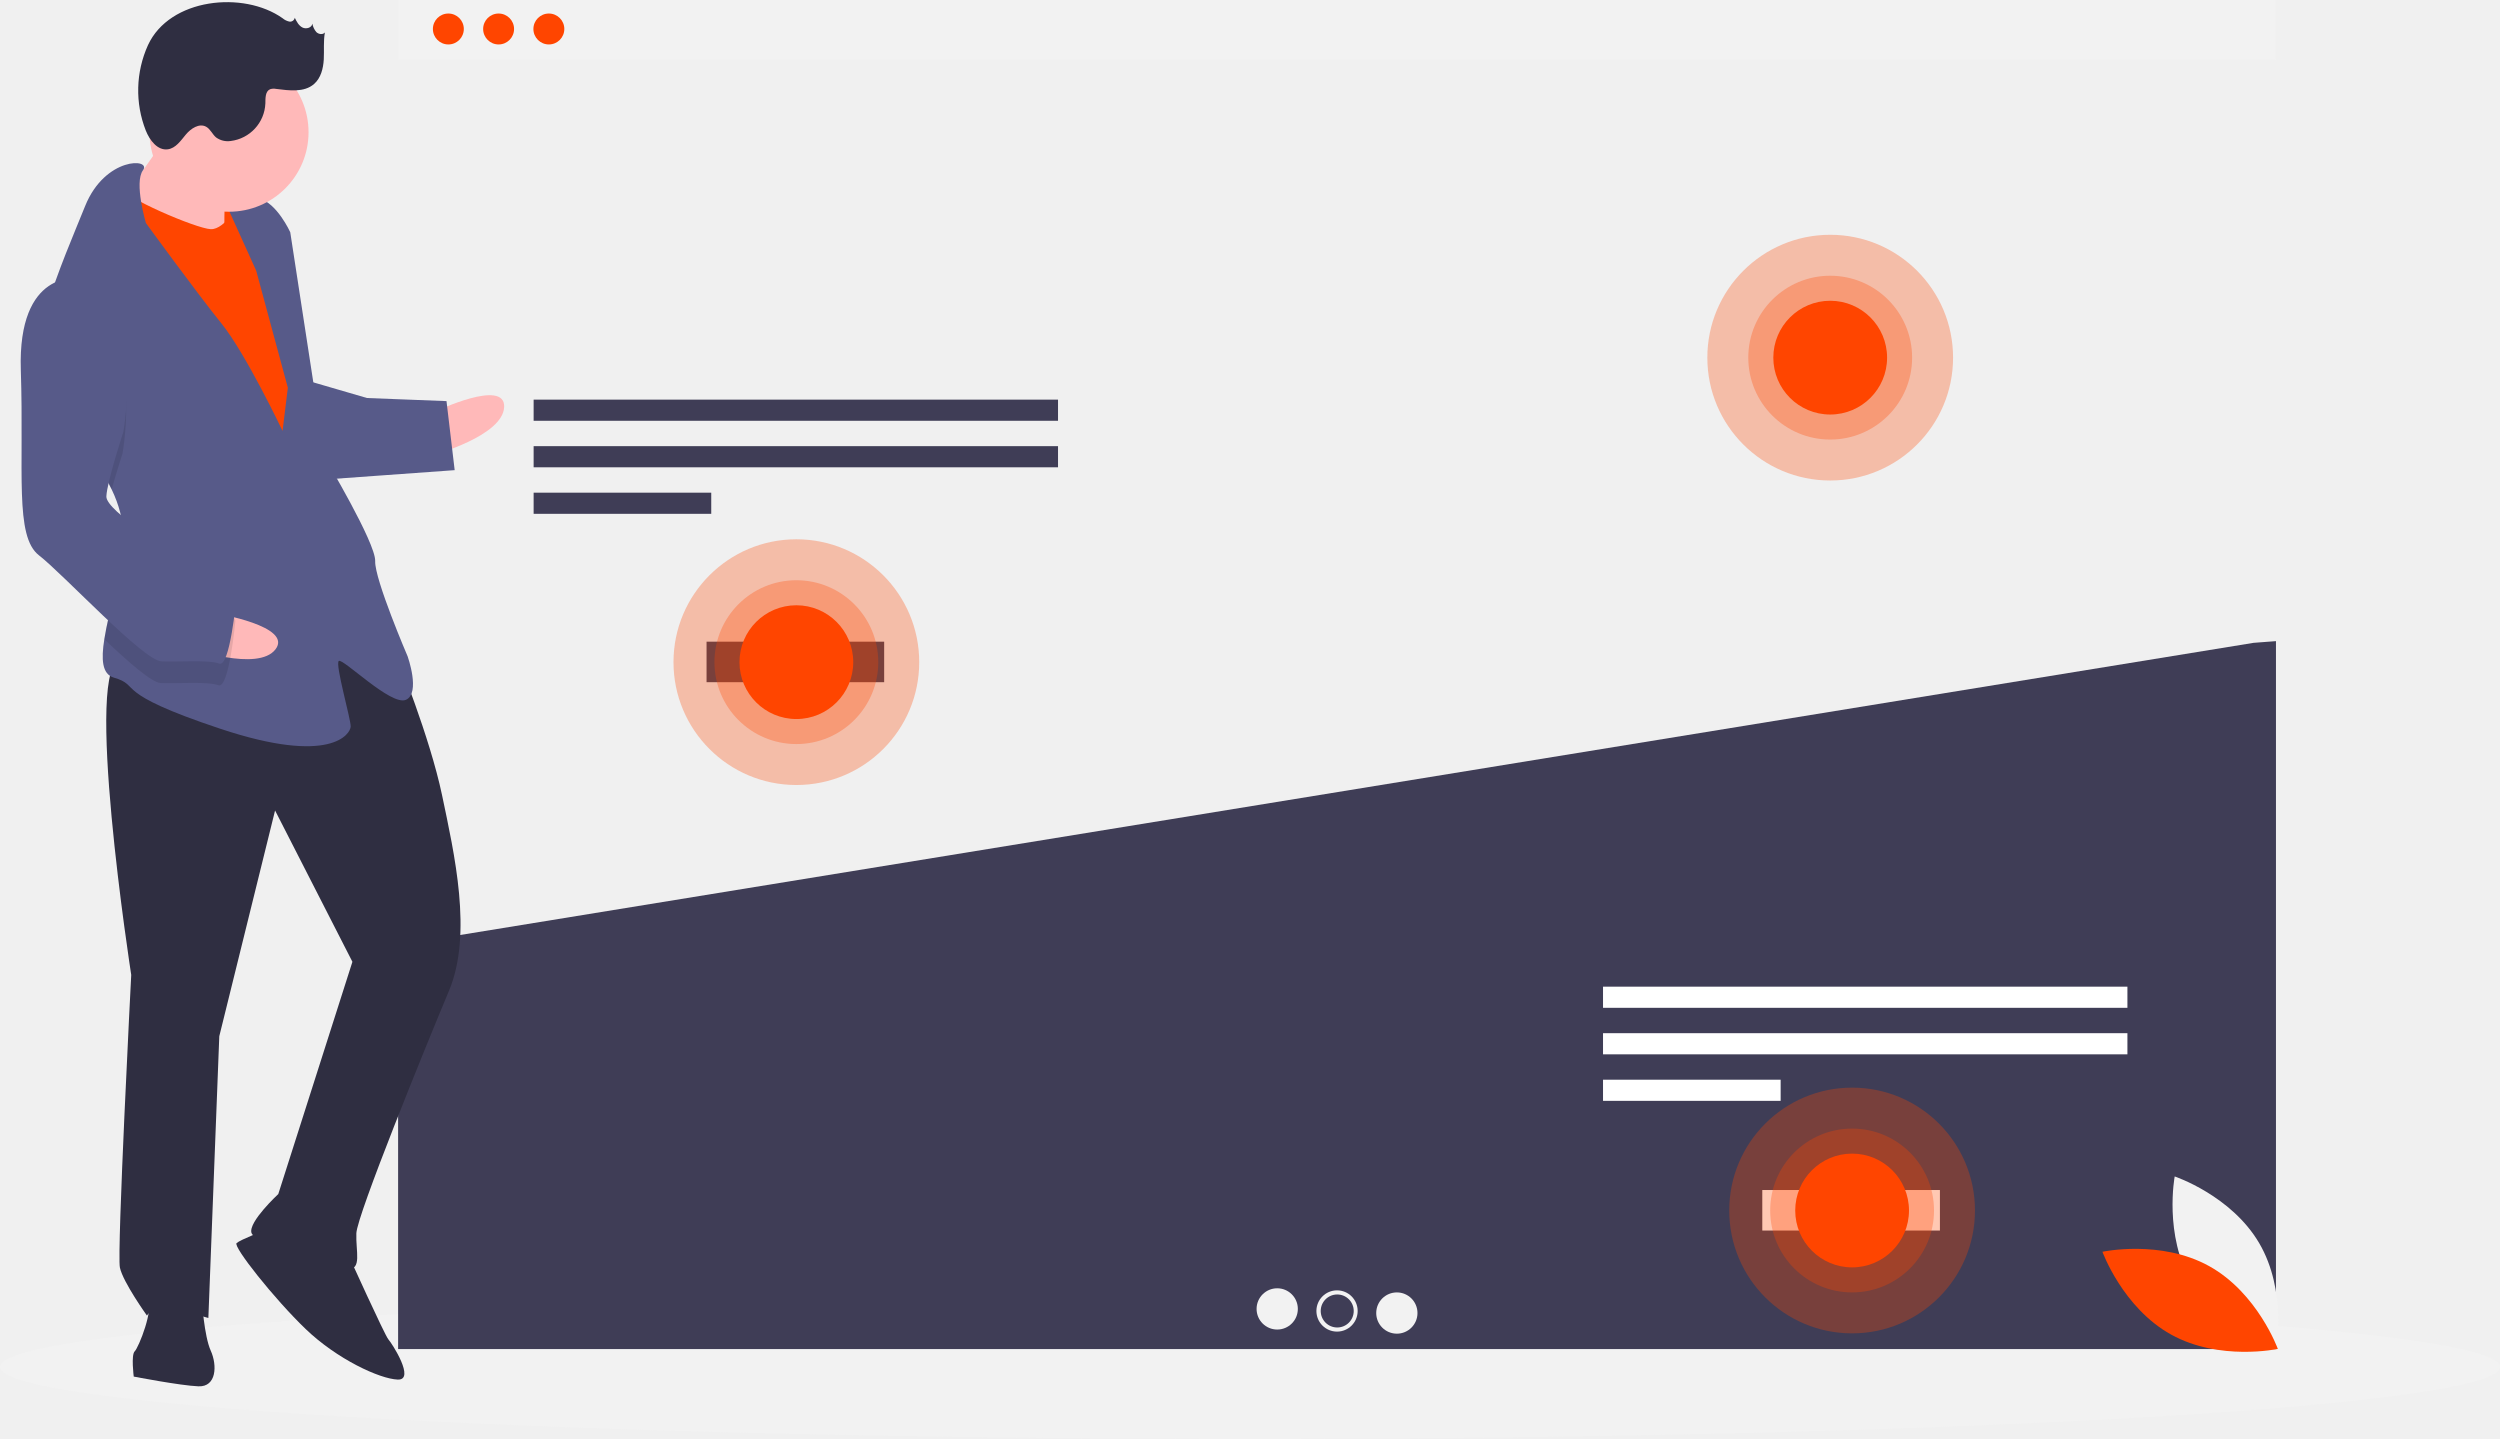
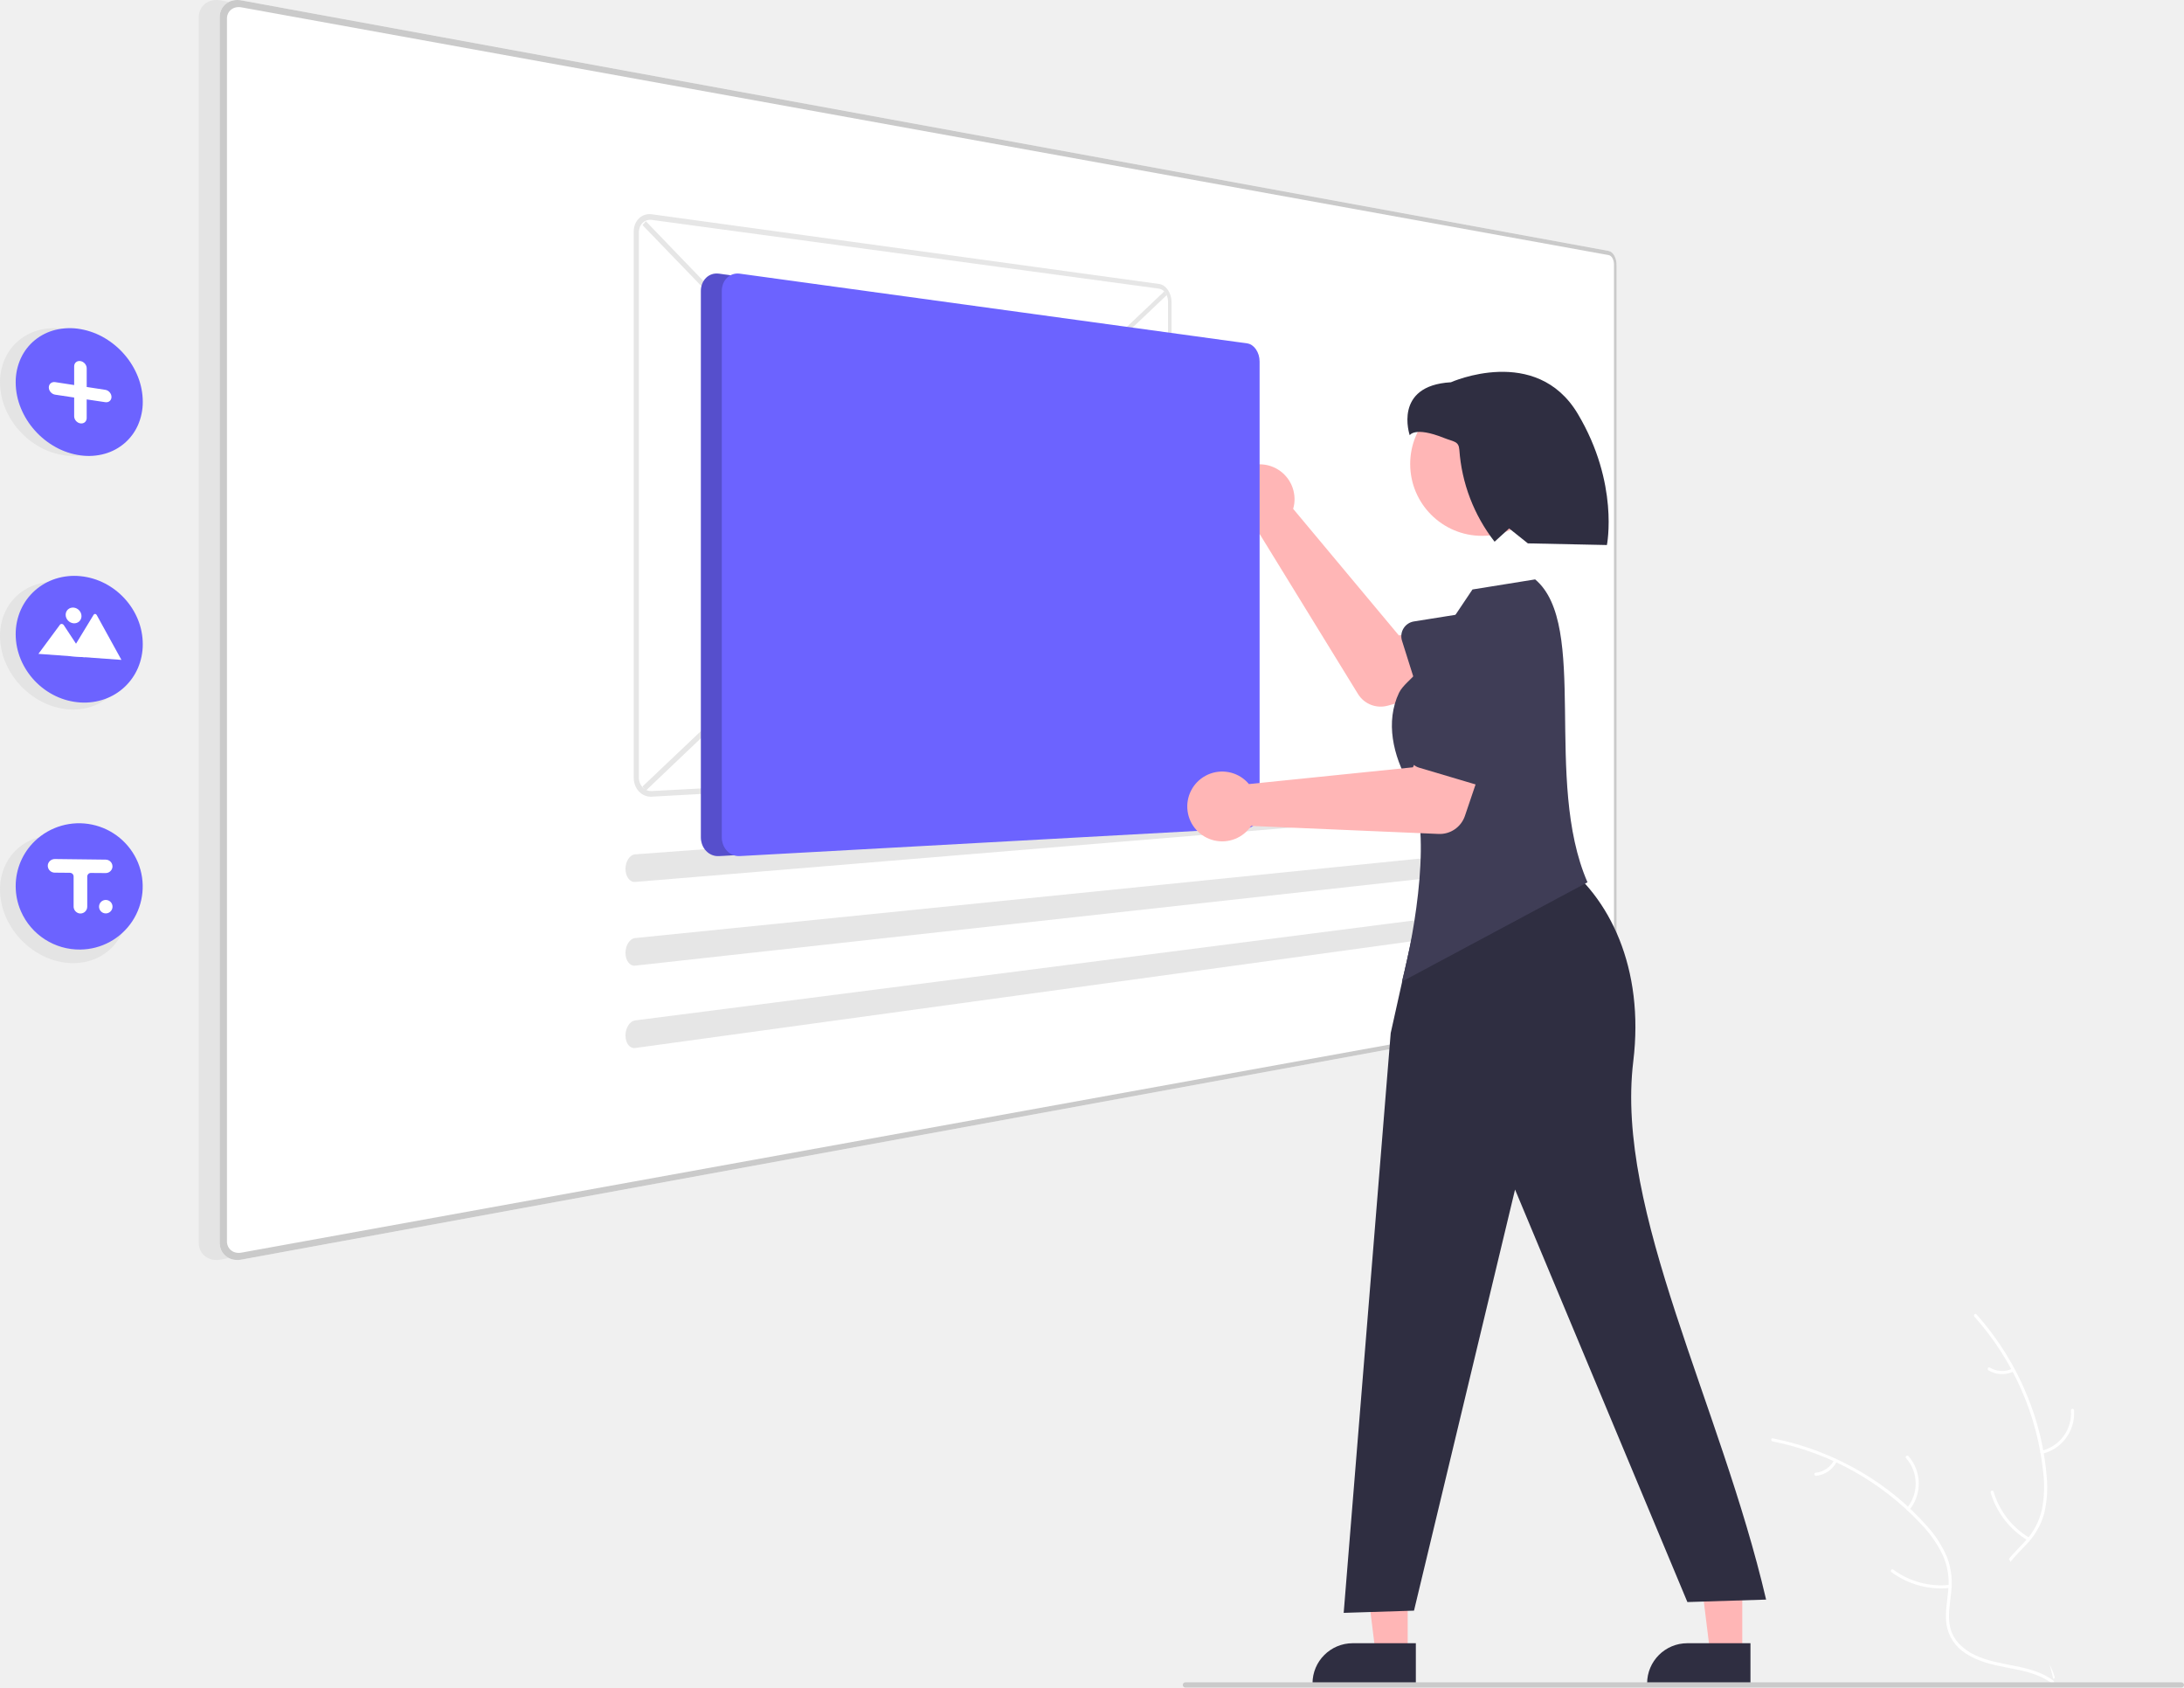
- <svg xmlns="http://www.w3.org/2000/svg" data-name="Layer 1" width="1098.75" height="632.37" viewBox="0 0 1098.75 632.37">
-   <ellipse cx="549.375" cy="600.774" rx="549.375" ry="31.597" fill="#f2f2f2" />
-   <rect x="174.967" width="825.318" height="26.257" fill="#f2f2f2" />
-   <circle cx="197.053" cy="12.741" r="6.795" fill="#ff4500" />
-   <circle cx="219.138" cy="12.741" r="6.795" fill="#ff4500" />
-   <circle cx="241.223" cy="12.741" r="6.795" fill="#ff4500" />
-   <polygon points="175.552 415.277 174.967 415.779 174.967 592.903 1000.285 592.903 1000.285 281.779 990.449 282.525 175.552 415.277" fill="#3f3d56" />
-   <rect x="234.529" y="175.641" width="230.47" height="9.293" fill="#3f3d56" />
-   <rect x="234.529" y="196.086" width="230.47" height="9.293" fill="#3f3d56" />
-   <rect x="234.529" y="216.531" width="78.063" height="9.293" fill="#3f3d56" />
-   <rect x="704.529" y="433.641" width="230.47" height="9.293" fill="#fff" />
-   <rect x="704.529" y="454.086" width="230.47" height="9.293" fill="#fff" />
-   <rect x="704.529" y="474.531" width="78.063" height="9.293" fill="#fff" />
-   <circle cx="561.335" cy="575.269" r="9.066" fill="#f2f2f2" />
-   <circle cx="587.626" cy="576.176" r="9.066" fill="#f2f2f2" />
-   <circle cx="613.917" cy="577.082" r="9.066" fill="#f2f2f2" />
-   <circle cx="587.709" cy="576.176" r="7.253" fill="#3f3d56" />
-   <rect x="310.529" y="282.014" width="78.063" height="17.81" fill="#3f3d56" />
-   <rect x="774.529" y="523.014" width="78.063" height="17.81" fill="#fff" />
-   <circle cx="350" cy="291.014" r="54" fill="#ff4500" opacity="0.3" />
-   <circle cx="350" cy="291.014" r="36" fill="#ff4500" opacity="0.3" />
-   <circle cx="350" cy="291.014" r="25" fill="#ff4500" />
-   <circle cx="804.375" cy="157.185" r="54" fill="#ff4500" opacity="0.3" />
-   <circle cx="804.375" cy="157.185" r="36" fill="#ff4500" opacity="0.3" />
-   <circle cx="804.375" cy="157.185" r="25" fill="#ff4500" />
-   <circle cx="814" cy="532.014" r="54" fill="#ff4500" opacity="0.3" />
-   <circle cx="814" cy="532.014" r="36" fill="#ff4500" opacity="0.3" />
-   <circle cx="814" cy="532.014" r="25" fill="#ff4500" />
-   <rect x="141.093" y="215.02" width="22.242" height="28.597" transform="translate(244.8029 330.5492) rotate(-177.7793)" fill="#ff4500" />
-   <path d="M241.915,314.679s30.779-14.706,30.286-2.005-31.025,21.056-31.025,21.056Z" transform="translate(-50.625 -133.8148)" fill="#ffb9b9" />
-   <path d="M225.028,422.139S239.549,457.681,244.915,483.328s13.536,60.942,3.026,85.974-40.392,98.599-40.7,106.537,2.559,15.999-3.791,15.752-40.907-11.126-42.31-15.95,11.79-17.032,11.79-17.032l32.577-102.082L171.518,490.021l-24.516,99.215-4.802,123.828s-23.567-7.274-26.988-1.047c0,0-10.559-14.719-11.9-21.131s4.987-128.591,4.987-128.591-21.632-139.163-4.169-138.486S189.992,382.622,225.028,422.139Z" transform="translate(-50.625 -133.8148)" fill="#2f2e41" />
-   <path d="M203.696,685.241s16.109,35.603,17.635,37.252,12.023,17.955,4.085,17.648-26.68-8.984-40.476-22.239-31.984-36.219-30.335-37.745,12.947-5.858,12.947-5.858Z" transform="translate(-50.625 -133.8148)" fill="#2f2e41" />
-   <path d="M139.333,705.004s.972,15.937,3.901,22.41,2.559,15.999-5.378,15.691-28.453-4.283-28.453-4.283-1.218-9.587.431-11.113,8.676-18.743,5.686-23.628S139.333,705.004,139.333,705.004Z" transform="translate(-50.625 -133.8148)" fill="#2f2e41" />
-   <path d="M127.589,187.821s-16.922,26.373-23.518,32.477,11.962,19.543,11.962,19.543l33.215,4.468s-.418-30.225,1.293-33.338S127.589,187.821,127.589,187.821Z" transform="translate(-50.625 -133.8148)" fill="#ffb9b9" />
-   <path d="M156.46,222.329s-6.843,12.454-13.193,12.208-39.196-14.239-40.599-19.064-10.88,34.557-10.88,34.557L172.16,391.471l19.605-13.549-9.499-83.045-7.802-44.821Z" transform="translate(-50.625 -133.8148)" fill="#ff4500" />
-   <path d="M99.704,348.913c3.206,6.707,5.208,13.7,4.931,20.86-.012.318-.025.635-.053.952-.761,14.693-6.173,31.686-8.115,44.044-1.409,8.865-1.008,15.336,4.18,16.856,12.577,3.668-1.834,6.289,46.826,22.485s57.152,2.216,57.275-.959-6.891-27.296-5.242-28.822,23.074,19.974,29.548,17.045.739-19.051.739-19.051-14.583-33.954-14.275-41.892-22.089-45.375-22.089-45.375L178.193,235.891s-5.858-12.947-13.734-14.842-14.411,2.621-14.411,2.621L163.228,252.8l13.905,51.417-2.326,18.989s-16.17-34.016-26.791-47.147-33.264-44.218-33.264-44.218-5.286-17.837-1.296-23.168c3.991-5.346-16.647-6.147-25.446,15.771-4.664,11.616-12.236,28.939-16.979,45.068-4.227,14.289-6.223,27.646-2.036,35.281C75.396,316.457,91.496,331.789,99.704,348.913Z" transform="translate(-50.625 -133.8148)" fill="#575a89" />
-   <path d="M68.996,304.794c6.4,11.664,22.5,26.995,30.708,44.119,2.144-7.723,4.759-15.715,4.759-15.715s10.031-53.669-19.64-67.539a19.858,19.858,0,0,0-13.791,3.853C66.805,283.801,64.808,297.159,68.996,304.794Z" transform="translate(-50.625 -133.8148)" opacity="0.1" />
-   <path d="M186.782,301.411l25.154,7.335,34.926,1.354,3.593,30.348L193.057,344.583S178.721,304.279,186.782,301.411Z" transform="translate(-50.625 -133.8148)" fill="#575a89" />
-   <path d="M145.764,403.451s33.652,5.583,25.971,15.71-37.492-.52-37.492-.52Z" transform="translate(-50.625 -133.8148)" fill="#ffb9b9" />
-   <path d="M104.581,370.725c-.761,14.693-6.173,31.686-8.115,44.044,10.72,10.146,20.914,19.095,24.756,19.244,7.938.308,20.7-.787,25.401.985s7.458-28.33,7.458-28.33-2.806-9.648-15.321-14.904C130.312,388.21,114.119,378.567,104.581,370.725Z" transform="translate(-50.625 -133.8148)" opacity="0.1" />
-   <path d="M85.192,256.134s-26.865-4.222-25.414,40.353-2.832,73.027,7.973,81.396,45.903,46.298,53.84,46.606,20.7-.787,25.401.985,7.458-28.33,7.458-28.33S151.645,387.495,139.129,382.24s-42.002-23.888-41.756-30.238,7.458-28.33,7.458-28.33S114.863,270.004,85.192,256.134Z" transform="translate(-50.625 -133.8148)" fill="#575a89" />
-   <circle cx="100.654" cy="58.105" r="34.952" fill="#ffb9b9" />
-   <path d="M174.814,141.823a6.749,6.749,0,0,0,2.939,1.475,2.097,2.097,0,0,0,2.43-1.683c.8,1.658,1.702,3.426,3.335,4.277s4.157.137,4.393-1.689a7.706,7.706,0,0,0,1.774,3.744c1.013.966,2.85,1.21,3.734.125-.715,3.907-.274,7.926-.498,11.892s-1.282,8.17-4.278,10.778c-4.37,3.803-10.941,2.865-16.689,2.144a5.066,5.066,0,0,0-2.615.143c-2.152.917-2.055,3.913-2.084,6.252a17.373,17.373,0,0,1-15.212,16.497,8.709,8.709,0,0,1-6.472-1.58c-1.632-1.383-2.466-3.638-4.336-4.677-3.042-1.69-6.732.775-8.956,3.452s-4.416,5.969-7.862,6.459c-4.557.648-8.028-3.996-9.73-8.272a48.223,48.223,0,0,1,.958-37.47C125.158,132.949,157.661,129.669,174.814,141.823Z" transform="translate(-50.625 -133.8148)" fill="#2f2e41" />
-   <path d="M1013.847,697.584c12.31,20.992,37.136,29.304,37.136,29.304s4.869-25.724-7.441-46.717-37.136-29.304-37.136-29.304S1001.538,676.592,1013.847,697.584Z" transform="translate(-50.625 -133.8148)" fill="#f2f2f2" />
-   <path d="M1021.529,690.258c21.288,11.791,30.207,36.406,30.207,36.406s-25.597,5.499-46.885-6.292-30.207-36.406-30.207-36.406S1000.24,678.467,1021.529,690.258Z" transform="translate(-50.625 -133.8148)" fill="#ff4500" />
+ <svg xmlns="http://www.w3.org/2000/svg" data-name="Layer 1" width="835.459" height="645.47" viewBox="0 0 835.459 645.47">
+   <path d="M983.112,692.03c-3.318-26.678-19.851-52.964-45.294-61.646a123.863,123.863,0,0,1-.006,85.04c-3.91,10.575-9.359,21.93-5.682,32.589,2.288,6.632,7.886,11.706,14.142,14.878,6.257,3.173,13.202,4.685,20.059,6.167l1.35,1.116C978.566,745.594,986.429,718.708,983.112,692.03Z" transform="translate(-182.2707 -127.2652)" fill="#f0f0f0" />
+   <path d="M937.565,630.889a105.87,105.87,0,0,1,26.319,59.583,45.591,45.591,0,0,1-.519,14.275,26.149,26.149,0,0,1-6.503,12.128c-2.931,3.221-6.303,6.175-8.4,10.052a16.011,16.011,0,0,0-.782,13.071c1.852,5.311,5.501,9.64,9.218,13.749,4.126,4.563,8.484,9.236,10.238,15.285.213.733,1.337.36,1.125-.371-3.051-10.524-13.268-16.502-18.14-25.981-2.273-4.423-3.228-9.558-1.096-14.227,1.864-4.083,5.338-7.133,8.334-10.368a27.903,27.903,0,0,0,6.801-11.622,42.148,42.148,0,0,0,1.066-14.203,102.712,102.712,0,0,0-7.502-31.213,107.747,107.747,0,0,0-19.374-31.048c-.507-.567-1.287.325-.784.889Z" transform="translate(-182.2707 -127.2652)" fill="#fff" />
+   <path d="M963.565,683.302a15.884,15.884,0,0,0,12.091-16.639c-.06-.76-1.244-.702-1.184.059a14.708,14.708,0,0,1-11.279,15.455c-.742.176-.366,1.3.371,1.125Z" transform="translate(-182.2707 -127.2652)" fill="#fff" />
+   <path d="M958.563,715.438a30.615,30.615,0,0,1-13.671-17.632c-.215-.732-1.34-.36-1.125.371a31.844,31.844,0,0,0,14.264,18.319c.657.39,1.186-.671.533-1.058Z" transform="translate(-182.2707 -127.2652)" fill="#fff" />
+   <path d="M951.984,650.792a8.991,8.991,0,0,1-8.52-.433c-.652-.398-1.18.663-.533,1.058a10.075,10.075,0,0,0,9.425.499.612.612,0,0,0,.377-.748.595.595,0,0,0-.748-.377Z" transform="translate(-182.2707 -127.2652)" fill="#fff" />
+   <path d="M860.264,678.035c.4.26.8.52,1.2.79a118.407,118.407,0,0,1,15.14,11.82c.37.33.74.67,1.1,1.01a124.827,124.827,0,0,1,27.11,37.11,121.222,121.222,0,0,1,6.64,17.18c2.45,8.13,4.46,17.14,9.31,23.79a20.796,20.796,0,0,0,1.62,2h43.83c.1-.05.2-.09.3-.14l1.75.08c-.07-.31-.15-.63-.22-.94-.04-.18-.09-.36-.13-.54-.03-.12-.06-.24-.08-.35-.01-.04-.02-.08-.03-.11-.02-.11-.05-.21-.07-.31q-.66-2.685-1.36-5.37c0-.01,0-.01-.01-.02-3.59-13.63-8.35-27.08-15-39.38-.2-.37-.4-.75-.62-1.12a115.674,115.674,0,0,0-10.39-15.76,102.258,102.258,0,0,0-6.81-7.79,85.037,85.037,0,0,0-21.28-15.94c-15.72-8.3-33.92-11.48-50.72-6.41C861.114,677.765,860.694,677.895,860.264,678.035Z" transform="translate(-182.2707 -127.2652)" fill="#f0f0f0" />
+   <path d="M860.362,678.591A105.87,105.87,0,0,1,917.25,710.319a45.591,45.591,0,0,1,8.181,11.71A26.149,26.149,0,0,1,927.54,735.629c-.401,4.336-1.314,8.725-.655,13.084a16.011,16.011,0,0,0,7.245,10.907c4.676,3.126,10.197,4.385,15.638,5.429,6.042,1.159,12.335,2.267,17.377,6.04.611.457,1.285-.517.675-.974-8.773-6.566-20.529-5.188-30.126-9.823-4.478-2.163-8.332-5.688-9.441-10.699-.97-4.382-.033-8.909.412-13.296a27.903,27.903,0,0,0-1.567-13.374,42.148,42.148,0,0,0-7.7-11.981,102.712,102.712,0,0,0-24.782-20.406,107.747,107.747,0,0,0-34.163-13.126c-.746-.148-.832,1.035-.091,1.182Z" transform="translate(-182.2707 -127.2652)" fill="#fff" />
+   <path d="M912.678,704.786a15.884,15.884,0,0,0-.364-20.565c-.506-.57-1.416.189-.91.76a14.708,14.708,0,0,1,.299,19.13c-.486.587.491,1.259.974.675Z" transform="translate(-182.2707 -127.2652)" fill="#fff" />
+   <path d="M928.033,733.457a30.615,30.615,0,0,1-21.531-5.847c-.613-.455-1.286.519-.675.974a31.844,31.844,0,0,0,22.418,6.039c.759-.084.543-1.25-.212-1.166Z" transform="translate(-182.2707 -127.2652)" fill="#fff" />
+   <path d="M883.858,685.802a8.991,8.991,0,0,1-7.064,4.785c-.76.075-.543,1.24.212,1.166a10.075,10.075,0,0,0,7.826-5.276.612.612,0,0,0-.15-.824.595.595,0,0,0-.824.15Z" transform="translate(-182.2707 -127.2652)" fill="#fff" />
+   <path id="a0650842-7e0d-4738-afc6-e49dd139c2fd-63" data-name="Path 1" d="M789.69,223.246l-523.083-95.836a8.036,8.036,0,0,0-3.22.038,6.641,6.641,0,0,0-2.642,1.234,6.214,6.214,0,0,0-1.788,2.227,6.938,6.938,0,0,0-.657,3.008v468.623a6.941,6.941,0,0,0,.655,3.009,6.214,6.214,0,0,0,1.786,2.228,6.641,6.641,0,0,0,2.641,1.236,8.034,8.034,0,0,0,3.22.04l523.088-95.837a2.475,2.475,0,0,0,1.163-.59,4.426,4.426,0,0,0,.947-1.2,6.729,6.729,0,0,0,.637-1.637,7.865,7.865,0,0,0,.234-1.9v-279.3a7.866,7.866,0,0,0-.233-1.905,6.736,6.736,0,0,0-.637-1.638,4.433,4.433,0,0,0-.947-1.2,2.479,2.479,0,0,0-1.163-.591Z" transform="translate(-182.2707 -127.2652)" fill="#e4e4e4" />
+   <path id="ab230013-2870-4714-bfc2-3c974790ba7e-64" data-name="Path 1" d="M797.69,223.246l-523.083-95.836a8.036,8.036,0,0,0-3.22.038,6.641,6.641,0,0,0-2.642,1.234,6.214,6.214,0,0,0-1.788,2.227,6.938,6.938,0,0,0-.657,3.008v468.623a6.941,6.941,0,0,0,.655,3.009,6.214,6.214,0,0,0,1.786,2.228,6.641,6.641,0,0,0,2.641,1.236,8.034,8.034,0,0,0,3.22.04l523.088-95.837a2.475,2.475,0,0,0,1.163-.59,4.426,4.426,0,0,0,.947-1.2,6.729,6.729,0,0,0,.637-1.637,7.865,7.865,0,0,0,.234-1.9v-279.3a7.866,7.866,0,0,0-.233-1.905,6.736,6.736,0,0,0-.637-1.638,4.433,4.433,0,0,0-.947-1.2,2.479,2.479,0,0,0-1.163-.591Z" transform="translate(-182.2707 -127.2652)" fill="#fff" />
+   <path id="efb73e9a-ed9f-4c58-9f24-e2c56f2a395b-65" data-name="Path 2" d="M797.69,223.246l-523.083-95.836a8.036,8.036,0,0,0-3.22.038,6.641,6.641,0,0,0-2.642,1.234,6.214,6.214,0,0,0-1.788,2.227,6.938,6.938,0,0,0-.657,3.008v468.623a6.941,6.941,0,0,0,.655,3.009,6.214,6.214,0,0,0,1.786,2.228,6.641,6.641,0,0,0,2.641,1.236,8.034,8.034,0,0,0,3.22.04l523.088-95.837a2.475,2.475,0,0,0,1.163-.59,4.426,4.426,0,0,0,.947-1.2,6.729,6.729,0,0,0,.637-1.637,7.865,7.865,0,0,0,.234-1.9v-279.3a7.866,7.866,0,0,0-.233-1.905,6.736,6.736,0,0,0-.637-1.638,4.433,4.433,0,0,0-.947-1.2,2.479,2.479,0,0,0-1.163-.591Zm1.99,284.812a5.247,5.247,0,0,1-.156,1.272,4.489,4.489,0,0,1-.425,1.093,2.95,2.95,0,0,1-.632.8,1.649,1.649,0,0,1-.775.392l-523.08,94.773a5.349,5.349,0,0,1-2.145-.03,4.426,4.426,0,0,1-1.757-.825,4.142,4.142,0,0,1-1.188-1.484,4.627,4.627,0,0,1-.436-2v-467.634a4.629,4.629,0,0,1,.435-2,4.143,4.143,0,0,1,1.187-1.486,4.423,4.423,0,0,1,1.756-.826,5.35,5.35,0,0,1,2.145-.031l523.083,94.776a1.648,1.648,0,0,1,.775.392,2.95,2.95,0,0,1,.632.8,4.491,4.491,0,0,1,.426,1.092,5.244,5.244,0,0,1,.156,1.272v279.653Z" transform="translate(-182.2707 -127.2652)" fill="#cacaca" />
+   <path id="f96011ca-2547-471d-b877-843add24502e-66" data-name="Path 3" d="M182.271,273.534a21.866,21.866,0,0,1,1.981-9.268,19.536,19.536,0,0,1,5.372-6.926,20.088,20.088,0,0,1,7.887-3.913,23.237,23.237,0,0,1,9.529-.287,27.514,27.514,0,0,1,9.389,3.485,30.257,30.257,0,0,1,7.565,6.386,29.632,29.632,0,0,1,5.05,8.378,26.08,26.08,0,0,1,1.842,9.518,21.937,21.937,0,0,1-1.842,8.96,19.59,19.59,0,0,1-5.05,6.846,19.937,19.937,0,0,1-7.565,4.092,22.86,22.86,0,0,1-9.389.638h0a27.188,27.188,0,0,1-9.524-3.184,30.185,30.185,0,0,1-7.884-6.305,29.778,29.778,0,0,1-5.373-8.553A26.191,26.191,0,0,1,182.271,273.534Z" transform="translate(-182.2707 -127.2652)" fill="#e4e4e4" />
+   <path id="e2afd39c-bfa9-4aab-9b72-f2692ed67225-67" data-name="Path 3" d="M182.271,370.534a21.866,21.866,0,0,1,1.981-9.268,19.536,19.536,0,0,1,5.372-6.926,20.088,20.088,0,0,1,7.887-3.913,23.237,23.237,0,0,1,9.529-.287,27.514,27.514,0,0,1,9.389,3.485,30.257,30.257,0,0,1,7.565,6.386,29.632,29.632,0,0,1,5.05,8.378,26.08,26.08,0,0,1,1.842,9.518,21.937,21.937,0,0,1-1.842,8.96,19.59,19.59,0,0,1-5.05,6.846,19.937,19.937,0,0,1-7.565,4.092,22.86,22.86,0,0,1-9.389.638h0a27.188,27.188,0,0,1-9.524-3.184,30.185,30.185,0,0,1-7.884-6.305,29.778,29.778,0,0,1-5.373-8.553A26.191,26.191,0,0,1,182.271,370.534Z" transform="translate(-182.2707 -127.2652)" fill="#e4e4e4" />
+   <path id="a7f5fcd6-9ca6-43fc-9a19-c5543edb3dc0-68" data-name="Path 3" d="M182.271,467.534a21.866,21.866,0,0,1,1.981-9.268,19.536,19.536,0,0,1,5.372-6.926,20.088,20.088,0,0,1,7.887-3.913,23.237,23.237,0,0,1,9.529-.287,27.514,27.514,0,0,1,9.389,3.485,30.257,30.257,0,0,1,7.565,6.386,29.632,29.632,0,0,1,5.05,8.378,26.08,26.08,0,0,1,1.842,9.518,21.937,21.937,0,0,1-1.842,8.96,19.59,19.59,0,0,1-5.05,6.846,19.937,19.937,0,0,1-7.565,4.092,22.86,22.86,0,0,1-9.389.638h0a27.188,27.188,0,0,1-9.524-3.184,30.185,30.185,0,0,1-7.884-6.305,29.778,29.778,0,0,1-5.373-8.553A26.191,26.191,0,0,1,182.271,467.534Z" transform="translate(-182.2707 -127.2652)" fill="#e4e4e4" />
+   <path id="bf82177c-c5c5-4721-a492-d21e500fa887-69" data-name="Path 3" d="M188.271,273.534a21.866,21.866,0,0,1,1.981-9.268,19.536,19.536,0,0,1,5.372-6.926,20.088,20.088,0,0,1,7.887-3.913,23.237,23.237,0,0,1,9.529-.287,27.514,27.514,0,0,1,9.389,3.485,30.257,30.257,0,0,1,7.565,6.386,29.632,29.632,0,0,1,5.05,8.378,26.08,26.08,0,0,1,1.842,9.518,21.937,21.937,0,0,1-1.842,8.96,19.59,19.59,0,0,1-5.05,6.846,19.937,19.937,0,0,1-7.565,4.092,22.86,22.86,0,0,1-9.389.638h0a27.188,27.188,0,0,1-9.524-3.184,30.185,30.185,0,0,1-7.884-6.305,29.778,29.778,0,0,1-5.373-8.553A26.191,26.191,0,0,1,188.271,273.534Z" transform="translate(-182.2707 -127.2652)" fill="#6c63ff" />
+   <path id="fe313e0a-2048-439a-a54e-0e20ebfa32da-70" data-name="Path 4" d="M188.271,369.873a22.865,22.865,0,0,1,1.981-9.418,21.7,21.7,0,0,1,5.372-7.32,21.994,21.994,0,0,1,7.887-4.5,23.587,23.587,0,0,1,9.529-.991,25.758,25.758,0,0,1,9.389,2.791,27.178,27.178,0,0,1,7.565,5.827,26.864,26.864,0,0,1,5.05,8,25.028,25.028,0,0,1,1.841,9.393,22.9,22.9,0,0,1-1.842,9.1,21.766,21.766,0,0,1-12.615,11.87,23.394,23.394,0,0,1-9.389,1.331h0a25.609,25.609,0,0,1-9.524-2.48,27.214,27.214,0,0,1-13.255-13.885A25.1,25.1,0,0,1,188.271,369.873Z" transform="translate(-182.2707 -127.2652)" fill="#6c63ff" />
+   <path id="bd4ad8d1-9beb-4dfd-9043-04087d822fa4-71" data-name="Path 5" d="M188.271,466.212a23.912,23.912,0,0,1,7.353-17.281,24.417,24.417,0,0,1,39.415,8.223,24.109,24.109,0,0,1-21.999,33.304h0a24.465,24.465,0,0,1-22.78-14.675A24.029,24.029,0,0,1,188.271,466.212Z" transform="translate(-182.2707 -127.2652)" fill="#6c63ff" />
+   <path id="a8cdce74-e5d0-4904-9e42-fa7998d61cd8-72" data-name="Path 6" d="M203.38,273.424l7.262,1.116v-7.16a2.154,2.154,0,0,1,.186-.9,1.91,1.91,0,0,1,.513-.678,1.955,1.955,0,0,1,.762-.391,2.269,2.269,0,0,1,.933-.04,2.713,2.713,0,0,1,.933.334,3.01,3.01,0,0,1,.762.63,2.959,2.959,0,0,1,.515.837,2.59,2.59,0,0,1,.191.955v7.15l7.124,1.093a2.641,2.641,0,0,1,.918.327,2.947,2.947,0,0,1,1.254,1.448,2.573,2.573,0,0,1,.185.947,2.16,2.16,0,0,1-.185.891,1.917,1.917,0,0,1-.5.674,1.941,1.941,0,0,1-.749.394,2.221,2.221,0,0,1-.918.048l-7.134-1.067v7.134a2.17,2.17,0,0,1-.188.9,1.95,1.95,0,0,1-.512.683,1.99,1.99,0,0,1-.76.4,2.274,2.274,0,0,1-.932.054,2.676,2.676,0,0,1-.934-.32,2.947,2.947,0,0,1-.763-.62,2.9,2.9,0,0,1-.515-.832,2.566,2.566,0,0,1-.186-.957v-7.16l-7.262-1.09a2.75,2.75,0,0,1-.948-.331,3.023,3.023,0,0,1-.775-.631,2.95,2.95,0,0,1-.523-.838,2.58,2.58,0,0,1-.192-.967,2.16,2.16,0,0,1,.192-.907,1.941,1.941,0,0,1,.523-.684,2.005,2.005,0,0,1,.775-.4A2.325,2.325,0,0,1,203.38,273.424Z" transform="translate(-182.2707 -127.2652)" fill="#fff" />
+   <path id="b7a04d04-cd1f-49a6-9e27-762621fbfe12-73" data-name="Path 7" d="M208.477,378.198l20.166,1.462h.074l-9.457-17.17a.756.756,0,0,0-.245-.268.736.736,0,0,0-.161-.081.7.7,0,0,0-.177-.039.652.652,0,0,0-.176.008.614.614,0,0,0-.161.054.589.589,0,0,0-.245.227l-6.435,10.578-.31.509Z" transform="translate(-182.2707 -127.2652)" fill="#fff" />
+   <path id="aee7be29-824b-4068-b60b-6c8751f56236-74" data-name="Path 8" d="M196.968,377.363l17.792,1.29-3.41-5.176-.246-.374-4.472-6.789a1.021,1.021,0,0,0-.291-.262,1.001,1.001,0,0,0-.173-.082.963.963,0,0,0-.192-.047.917.917,0,0,0-.191-.007.876.876,0,0,0-.183.032.83.83,0,0,0-.169.07.806.806,0,0,0-.15.106l-.015.018-.019.018-.015.019-.015.019Z" transform="translate(-182.2707 -127.2652)" fill="#fff" />
+   <path id="ba3c0334-c882-4ee2-a1c6-8432d6f0f237-75" data-name="Ellipse 1" d="M210.423,359.664a3.219,3.219,0,0,1,1.177.336,3.415,3.415,0,0,1,.959.725,3.373,3.373,0,0,1,.646,1.008,3.119,3.119,0,0,1,.237,1.186,2.827,2.827,0,0,1-.237,1.146,2.671,2.671,0,0,1-.646.9,2.708,2.708,0,0,1-.959.563,2.92,2.92,0,0,1-1.177.139,3.216,3.216,0,0,1-1.179-.333,3.414,3.414,0,0,1-.964-.724,3.374,3.374,0,0,1-.651-1.01,3.12,3.12,0,0,1-.239-1.192,2.827,2.827,0,0,1,.239-1.15,2.671,2.671,0,0,1,.651-.9,2.71,2.71,0,0,1,.964-.558A2.924,2.924,0,0,1,210.423,359.664Z" transform="translate(-182.2707 -127.2652)" fill="#fff" />
+   <path id="a6488acd-751d-43fe-95e8-3811e87b97c8-76" data-name="Rectangle 2" d="M428.034,428.109l199.68-189.457.856,1.5-199.288,189.56Z" transform="translate(-182.2707 -127.2652)" fill="#e6e6e6" />
+   <path id="f4872601-d834-4ac9-b8ed-95180004a4aa-77" data-name="Rectangle 3" d="M428.066,213.376l1.252-1.5,199.234,206.825-.859,1.425Z" transform="translate(-182.2707 -127.2652)" fill="#e6e6e6" />
+   <path id="fd144007-5a21-49cb-9314-d281c54acffb-78" data-name="Path 9" d="M625.694,235.886l-194.1-26.666a5.967,5.967,0,0,0-2.675.228,5.75,5.75,0,0,0-2.193,1.324,6.393,6.393,0,0,0-1.485,2.2,7.6,7.6,0,0,0-.547,2.878v208.94a7.948,7.948,0,0,0,.547,2.92,7.15,7.15,0,0,0,1.484,2.328,6.423,6.423,0,0,0,2.193,1.5,6.153,6.153,0,0,0,2.675.448l194.101-10.69a3.936,3.936,0,0,0,1.845-.6,5.323,5.323,0,0,0,1.5-1.421,7.089,7.089,0,0,0,1.01-2.037,8.192,8.192,0,0,0,.371-2.446v-172.02a8.5,8.5,0,0,0-.371-2.477,7.807,7.807,0,0,0-1.01-2.12,6.016,6.016,0,0,0-1.5-1.545A4.253,4.253,0,0,0,625.694,235.886Zm-194.1,193.95a4.394,4.394,0,0,1-1.909-.324,4.589,4.589,0,0,1-1.564-1.074,5.109,5.109,0,0,1-1.058-1.666,5.679,5.679,0,0,1-.39-2.083v-208.58a5.431,5.431,0,0,1,.39-2.051,4.569,4.569,0,0,1,1.058-1.574,4.108,4.108,0,0,1,1.564-.945,4.259,4.259,0,0,1,1.909-.167l194.1,26.305a3.035,3.035,0,0,1,1.319.532,4.294,4.294,0,0,1,1.074,1.1,5.575,5.575,0,0,1,.723,1.515,6.07,6.07,0,0,1,.266,1.771v172.267a5.854,5.854,0,0,1-.266,1.75,5.063,5.063,0,0,1-.723,1.456,3.8,3.8,0,0,1-1.074,1.014,2.809,2.809,0,0,1-1.319.423Z" transform="translate(-182.2707 -127.2652)" fill="#e6e6e6" />
+   <g id="b5e30cc8-5ae1-449e-85b5-4004b80a7a56" data-name="b12ed9b2-cc32-4c4f-a9d5-2d1deb4d0e3e">
+     <path id="a649d73e-ec59-4c3e-8cce-1f940f947e89-79" data-name="Path 14" d="M425.164,454.051a2.96,2.96,0,0,0-1.427.554,4.493,4.493,0,0,0-1.158,1.251,6.417,6.417,0,0,0-.772,1.758,7.545,7.545,0,0,0-.267,2.082,7.013,7.013,0,0,0,.3,1.987,5.277,5.277,0,0,0,.78,1.58,3.515,3.515,0,0,0,1.147,1.023,2.6,2.6,0,0,0,1.4.315l339.804-28.137a1.164,1.164,0,0,0,.718-.329,2.717,2.717,0,0,0,.59-.828,5.284,5.284,0,0,0,.4-1.2,7.289,7.289,0,0,0,.156-1.458,7.068,7.068,0,0,0-.132-1.445,4.807,4.807,0,0,0-.384-1.169,2.339,2.339,0,0,0-.574-.779,1.046,1.046,0,0,0-.714-.264h-.06Z" transform="translate(-182.2707 -127.2652)" fill="#e6e6e6" />
+   </g>
+   <g id="a3d56c43-6c72-48a5-a1aa-00d4337a9f01" data-name="e10bb4bc-6df1-41b6-ac46-84090840b498">
+     <path id="fcd1be7c-dd66-4ef0-bebb-a6cb75017f49-80" data-name="Path 15" d="M425.164,486.071a3.043,3.043,0,0,0-1.427.593,4.679,4.679,0,0,0-1.158,1.278,6.612,6.612,0,0,0-.772,1.779,7.623,7.623,0,0,0-.267,2.095,6.927,6.927,0,0,0,.3,1.979,5.107,5.107,0,0,0,.78,1.559,3.376,3.376,0,0,0,1.145.991,2.556,2.556,0,0,0,1.4.277l339.806-37.486a1.2,1.2,0,0,0,.718-.349,2.824,2.824,0,0,0,.59-.845,5.418,5.418,0,0,0,.4-1.216,7.352,7.352,0,0,0,.156-1.463,7.015,7.015,0,0,0-.132-1.442,4.692,4.692,0,0,0-.384-1.158,2.249,2.249,0,0,0-.577-.76,1.021,1.021,0,0,0-.714-.245h-.06Z" transform="translate(-182.2707 -127.2652)" fill="#e6e6e6" />
+   </g>
+   <g id="b86b841b-6efa-4245-8922-ec58e5370162" data-name="e3c0a870-6a35-4470-a43f-0902a465f5fb">
+     <path id="f8e452a4-70d1-4eed-9ead-ca836e74dca4-81" data-name="Path 16" d="M425.164,517.573a3.132,3.132,0,0,0-1.427.632,4.868,4.868,0,0,0-1.158,1.31,6.81,6.81,0,0,0-.772,1.8,7.701,7.701,0,0,0-.267,2.101,6.843,6.843,0,0,0,.3,1.97,4.944,4.944,0,0,0,.78,1.538,3.246,3.246,0,0,0,1.145.96,2.519,2.519,0,0,0,1.4.239l339.806-46.683a1.238,1.238,0,0,0,.718-.368,2.934,2.934,0,0,0,.59-.861,5.548,5.548,0,0,0,.4-1.227,7.415,7.415,0,0,0,.156-1.467,6.961,6.961,0,0,0-.132-1.438,4.578,4.578,0,0,0-.384-1.148,2.163,2.163,0,0,0-.577-.744 1.0 1,0,0,0-.714-.226h-.06Z" transform="translate(-182.2707 -127.2652)" fill="#e6e6e6" />
+   </g>
+   <path id="fb3cf623-4c27-484d-8f36-79433da26778-82" data-name="Path 17" d="M222.734,456.066l-19.398-.232a2.761,2.761,0,0,0-.954.135,2.726,2.726,0,0,0-.823.437,2.681,2.681,0,0,0-.624.687,2.653,2.653,0,0,0-.355.883,2.579,2.579,0,0,0,.057,1.124,2.615,2.615,0,0,0,.21.527,2.659,2.659,0,0,0,.743.873,2.694,2.694,0,0,0,1.605.547l5.834.053a1.413,1.413,0,0,1,1.29.857,1.379,1.379,0,0,1,.11.541v11.444a2.665,2.665,0,0,0,.594,1.739,2.692,2.692,0,0,0,1.579.95,2.613,2.613,0,0,0,2.8-1.472,2.581,2.581,0,0,0,.242-1.089v-11.54a1.371,1.371,0,0,1,1.372-1.37l.013 0,5.573.044a2.629,2.629,0,0,0,2.663-2.113,2.601,2.601,0,0,0-2.531-3.025Z" transform="translate(-182.2707 -127.2652)" fill="#fff" />
+   <path id="a62d2508-f0bf-44ee-9014-84ffc49b2c41-83" data-name="Ellipse 2" d="M222.735,471.484a2.575,2.575,0,1,1-2.371,1.573A2.567,2.567,0,0,1,222.735,471.484Z" transform="translate(-182.2707 -127.2652)" fill="#fff" />
+   <path d="M677.383,319.825a13.389,13.389,0,0,1-.433,2.063l40.436,48.416,15.102-2.602,6.906,22.278-26.287,7.205a10.176,10.176,0,0,1-11.359-4.485l-37.581-61.139a13.352,13.352,0,1,1,13.216-11.736Z" transform="translate(-182.2707 -127.2652)" fill="#ffb6b6" />
+   <path d="M719.176,367.605a5.718,5.718,0,0,1,3.966-2.643l28.369-4.524a15.896,15.896,0,0,1,9.65,30.292L735.241,403.332a5.724,5.724,0,0,1-7.961-3.426l-8.694-27.57A5.717,5.717,0,0,1,719.176,367.605Z" transform="translate(-182.2707 -127.2652)" fill="#3f3d56" />
+   <polygon points="538.487 632.518 526.227 632.518 520.395 585.23 538.489 585.231 538.487 632.518" fill="#ffb6b6" />
+   <path d="M723.884,771.668l-39.531-.001v-.5a15.387,15.387,0,0,1,15.386-15.386h.001l24.144.001Z" transform="translate(-182.2707 -127.2652)" fill="#2f2e41" />
+   <polygon points="666.487 632.518 654.227 632.518 648.395 585.23 666.489 585.231 666.487 632.518" fill="#ffb6b6" />
+   <path d="M851.884,771.668l-39.531-.001v-.5a15.387,15.387,0,0,1,15.386-15.386h.001l24.144.001Z" transform="translate(-182.2707 -127.2652)" fill="#2f2e41" />
+   <path d="M725.544,471.735l53.125-15.352c19.353,13.727,32.715,41.24,28.388,76.839-6.974,57.368,33.399,131.13,50.811,205.869L827.76,740.037,761.831,582.257,723.178,743.322l-26.896.845,17.986-221.769Z" transform="translate(-182.2707 -127.2652)" fill="#2f2e41" />
+   <circle cx="566.93" cy="177.474" r="27.482" fill="#ffb6b6" />
+   <path d="M721.238,426.942c-6.074-10.663-9.076-23.613-3.789-34.687,1.331-2.788,4.961-5.424,6.861-7.861l21.234-31.659,23.976-3.857c20.749,17.402,3.024,76.857,20.024,115.857l-71,38C723.619,483.353,730.469,443.146,721.238,426.942Z" transform="translate(-182.2707 -127.2652)" fill="#3f3d56" />
+   <path d="M721.544,293.735s1.861-3.447,13,1c3.899,1.556,5.727,1.199,5.98,4.585a64.621,64.621,0,0,0,13.396,35.034l.085.109,5.569-5.082,7.161,5.717,30.234.635s4.774-23.505-11.139-50.186-48.533-12.07-48.533-12.07C715.02,274.749,721.544,293.735,721.544,293.735Z" transform="translate(-182.2707 -127.2652)" fill="#2f2e41" />
+   <path id="e3bc2865-e5cc-42bd-b905-26cd15d9eaa8-84" data-name="Path 9" d="M651.385,258.607l-194.1-26.666a5.967,5.967,0,0,0-2.675.228,5.75,5.75,0,0,0-2.193,1.324,6.393,6.393,0,0,0-1.485,2.2,7.6,7.6,0,0,0-.547,2.878v208.94a7.948,7.948,0,0,0,.547,2.92,7.15,7.15,0,0,0,1.484,2.328,6.423,6.423,0,0,0,2.193,1.5,6.153,6.153,0,0,0,2.675.448l194.101-10.69a3.936,3.936,0,0,0,1.845-.6,5.323,5.323,0,0,0,1.5-1.421,7.089,7.089,0,0,0,1.01-2.037,8.192,8.192,0,0,0,.371-2.446v-172.02a8.5,8.5,0,0,0-.371-2.477,7.807,7.807,0,0,0-1.01-2.12,6.016,6.016,0,0,0-1.5-1.545A4.253,4.253,0,0,0,651.385,258.607Z" transform="translate(-182.2707 -127.2652)" fill="#6c63ff" />
+   <path id="b68ff6b4-7e21-4c16-926b-abc7c0c87ae6-85" data-name="Path 9" d="M651.385,258.607l-194.1-26.666a5.967,5.967,0,0,0-2.675.228,5.75,5.75,0,0,0-2.193,1.324,6.393,6.393,0,0,0-1.485,2.2,7.6,7.6,0,0,0-.547,2.878v208.94a7.948,7.948,0,0,0,.547,2.92,7.15,7.15,0,0,0,1.484,2.328,6.423,6.423,0,0,0,2.193,1.5,6.153,6.153,0,0,0,2.675.448l194.101-10.69a3.936,3.936,0,0,0,1.845-.6,5.323,5.323,0,0,0,1.5-1.421,7.089,7.089,0,0,0,1.01-2.037,8.192,8.192,0,0,0,.371-2.446v-172.02a8.5,8.5,0,0,0-.371-2.477,7.807,7.807,0,0,0-1.01-2.12,6.016,6.016,0,0,0-1.5-1.545A4.253,4.253,0,0,0,651.385,258.607Z" transform="translate(-182.2707 -127.2652)" opacity="0.2" />
+   <path id="b6d259d0-7a66-4dd7-a2f5-b1dbe4f4dee1-86" data-name="Path 9" d="M659.385,258.607l-194.1-26.666a5.967,5.967,0,0,0-2.675.228,5.75,5.75,0,0,0-2.193,1.324,6.393,6.393,0,0,0-1.485,2.2,7.6,7.6,0,0,0-.547,2.878v208.94a7.948,7.948,0,0,0,.547,2.92,7.15,7.15,0,0,0,1.484,2.328,6.423,6.423,0,0,0,2.193,1.5,6.153,6.153,0,0,0,2.675.448l194.101-10.69a3.936,3.936,0,0,0,1.845-.6,5.323,5.323,0,0,0,1.5-1.421,7.089,7.089,0,0,0,1.01-2.037,8.192,8.192,0,0,0,.371-2.446v-172.02a8.5,8.5,0,0,0-.371-2.477,7.807,7.807,0,0,0-1.01-2.12,6.016,6.016,0,0,0-1.5-1.545A4.253,4.253,0,0,0,659.385,258.607Z" transform="translate(-182.2707 -127.2652)" fill="#6c63ff" />
+   <path d="M658.552,425.648a13.389,13.389,0,0,1,1.468,1.514l62.753-6.415,6.295-13.972,22.328,6.745-8.741,25.817a10.176,10.176,0,0,1-10.074,6.903l-71.7-3.072a13.352,13.352,0,1,1-2.329-17.521Z" transform="translate(-182.2707 -127.2652)" fill="#ffb6b6" />
+   <path d="M721.538,417.753a5.718,5.718,0,0,1,.029-4.766l12.128-26.042a15.896,15.896,0,0,1,30.505,8.956l-4.063,28.533a5.724,5.724,0,0,1-7.295,4.68l-27.714-8.225A5.717,5.717,0,0,1,721.538,417.753Z" transform="translate(-182.2707 -127.2652)" fill="#3f3d56" />
+   <path d="M1016.729,772.735h-381a1,1,0,0,1,0-2h381a1,1,0,0,1,0,2Z" transform="translate(-182.2707 -127.2652)" fill="#cacaca" />
</svg>
